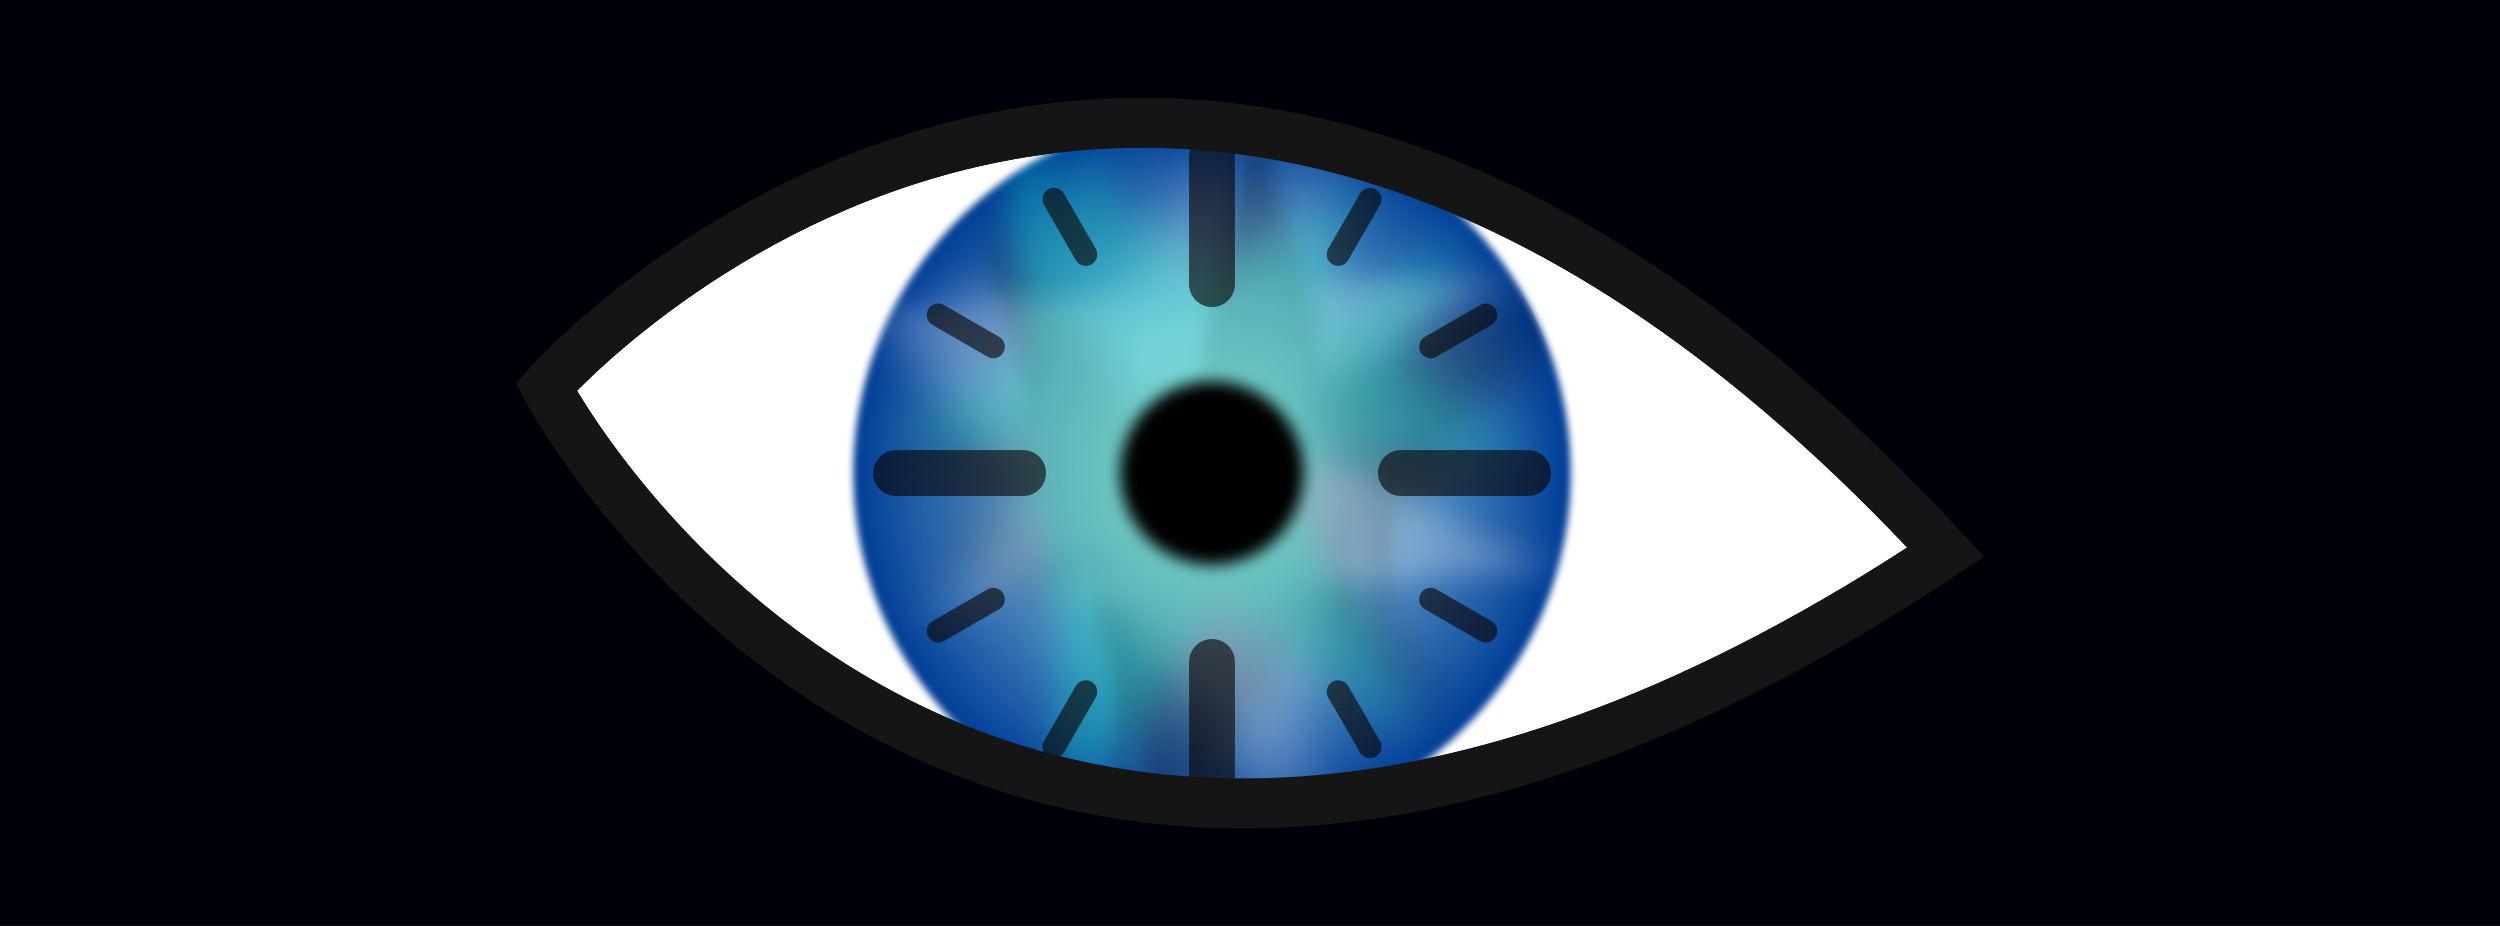
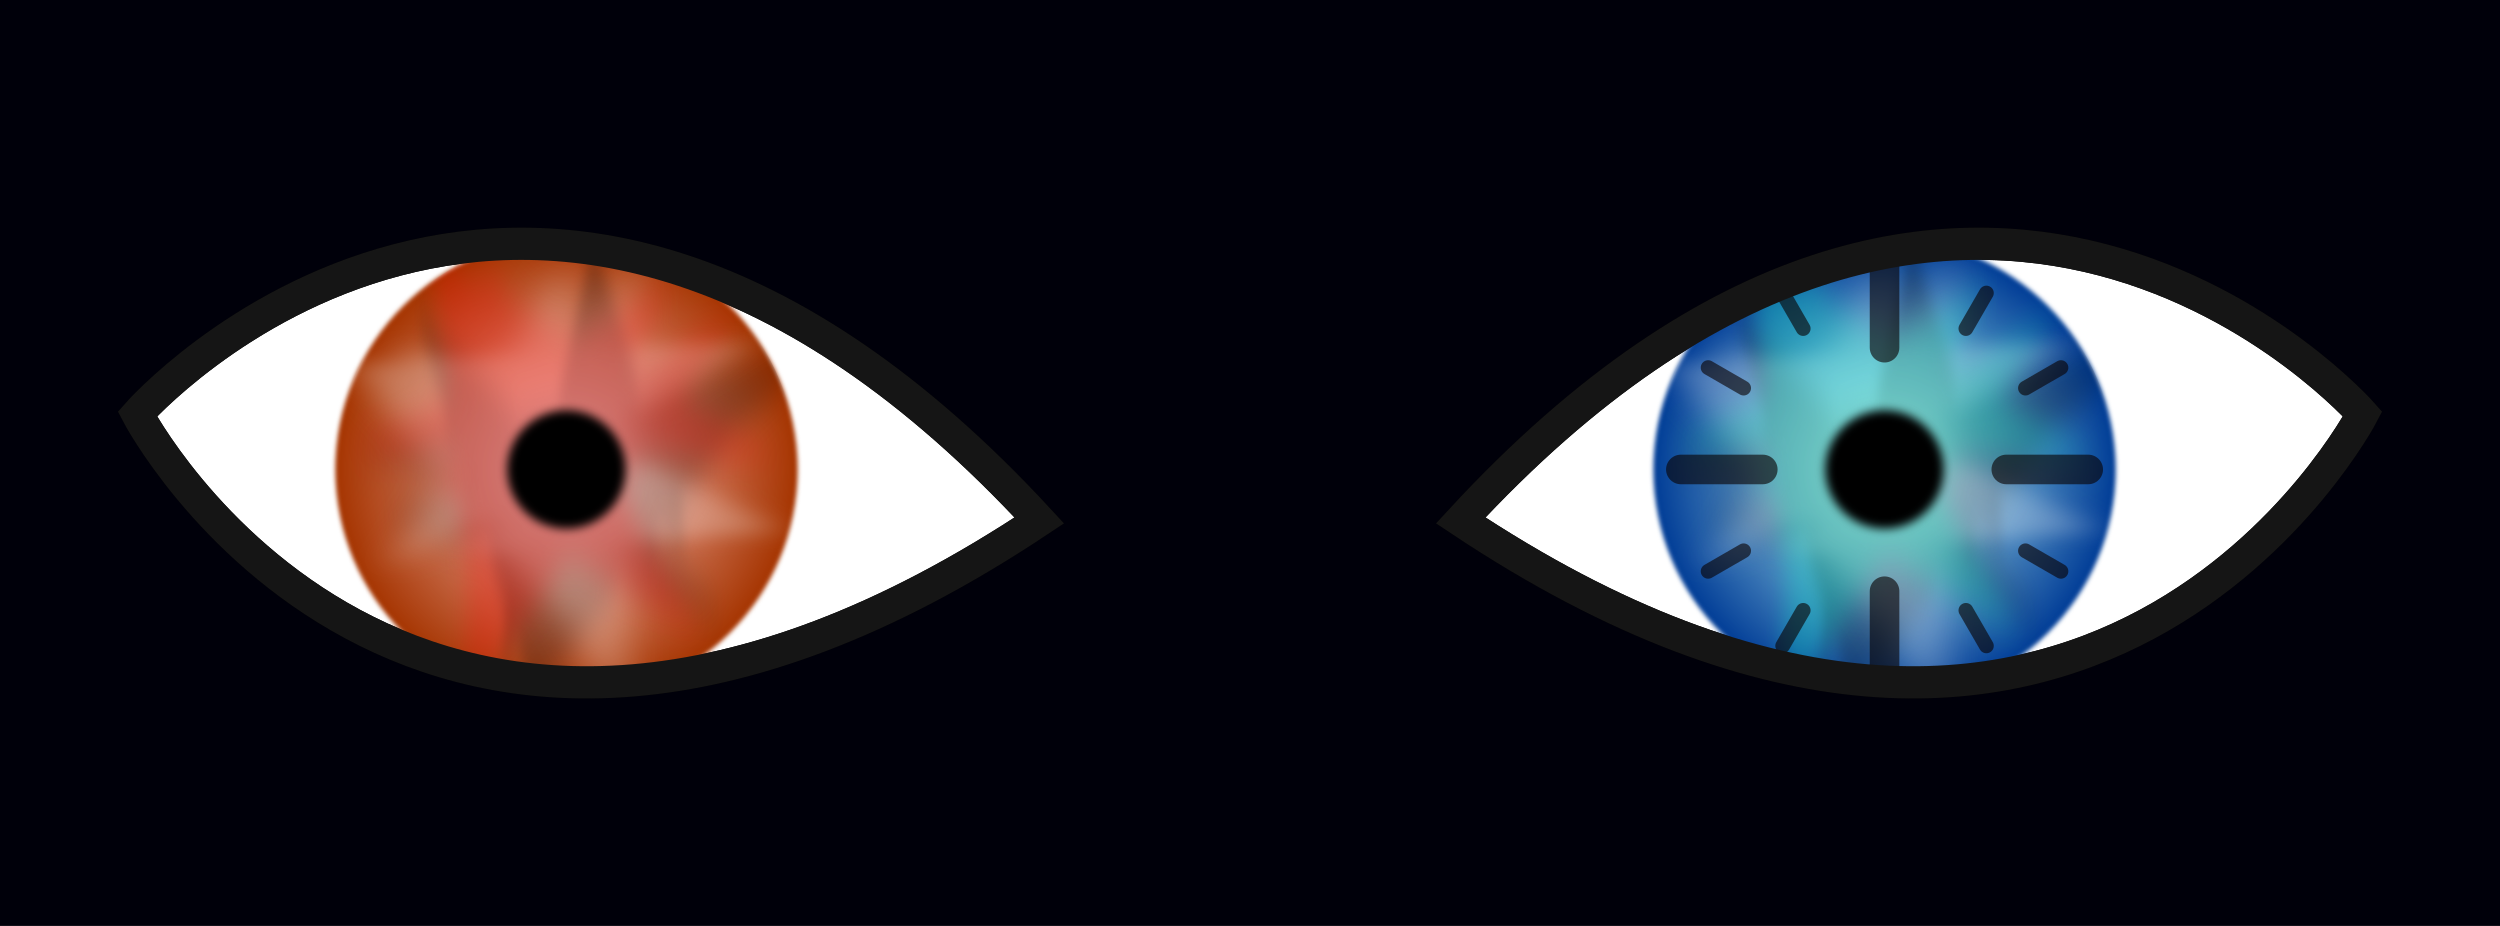
<svg xmlns="http://www.w3.org/2000/svg" xmlns:xlink="http://www.w3.org/1999/xlink" width="1350" height="500" viewBox="0 0 357.188 132.292" version="1.1" id="svg8">
  <defs id="defs2">
-     <filter style="color-interpolation-filters:sRGB" id="filter4554" x="-0.012" width="1.024" y="-0.012" height="1.024">
-       <feGaussianBlur stdDeviation="1.349" id="feGaussianBlur4556" />
-     </filter>
-     <radialGradient xlink:href="#linearGradient4530" id="radialGradient4532" cx="135.467" cy="161.533" fx="135.467" fy="161.533" r="134.934" gradientUnits="userSpaceOnUse" gradientTransform="matrix(0.9804144,0,0,0.9804144,2.653197,3.163728)" />
    <linearGradient id="linearGradient4530">
      <stop style="stop-color:#c3ffff;stop-opacity:1;" offset="0" id="stop4526" />
      <stop style="stop-color:#c3ffff;stop-opacity:0;" offset="1" id="stop4528" />
    </linearGradient>
    <clipPath clipPathUnits="userSpaceOnUse" id="clipPath4913">
      <ellipse style="opacity:1;fill:#003c96;fill-opacity:1;fill-rule:nonzero;stroke:none;stroke-width:0.33;stroke-linecap:round;stroke-linejoin:round;stroke-miterlimit:4;stroke-dasharray:none;stroke-opacity:1" id="circle4915" cx="803.673" cy="124.012" rx="42.804" ry="41.246" transform="matrix(-0.8732073,0.487349,-0.8365724,-0.5478564,0,0)" />
    </clipPath>
-     <filter style="color-interpolation-filters:sRGB" id="filter4961" x="-0.057" width="1.114" y="-0.092" height="1.184">
-       <feGaussianBlur stdDeviation="2.357" id="feGaussianBlur4963" />
-     </filter>
    <clipPath clipPathUnits="userSpaceOnUse" id="clipPath4909">
      <ellipse style="opacity:1;fill:#003c96;fill-opacity:1;fill-rule:nonzero;stroke:none;stroke-width:0.327;stroke-linecap:round;stroke-linejoin:round;stroke-miterlimit:4;stroke-dasharray:none;stroke-opacity:1" id="circle4911" cx="-336.054" cy="670.658" rx="45.651" ry="38.071" transform="matrix(0.9277876,0.3731089,-0.7400237,0.6725808,0,0)" />
    </clipPath>
-     <filter style="color-interpolation-filters:sRGB" id="filter4957" x="-0.059" width="1.118" y="-0.093" height="1.185">
-       <feGaussianBlur stdDeviation="2.357" id="feGaussianBlur4959" />
-     </filter>
    <clipPath clipPathUnits="userSpaceOnUse" id="clipPath4905">
      <ellipse style="opacity:1;fill:#003c96;fill-opacity:1;fill-rule:nonzero;stroke:none;stroke-width:0.31;stroke-linecap:round;stroke-linejoin:round;stroke-miterlimit:4;stroke-dasharray:none;stroke-opacity:1" id="circle4907" cx="-805.432" cy="326.697" rx="50.869" ry="30.754" />
    </clipPath>
-     <filter style="color-interpolation-filters:sRGB" id="filter4953" x="-0.06" width="1.119" y="-0.099" height="1.197">
-       <feGaussianBlur stdDeviation="2.357" id="feGaussianBlur4955" />
-     </filter>
-     <filter style="color-interpolation-filters:sRGB" id="filter4604" x="-0.096" width="1.192" y="-0.096" height="1.192">
-       <feGaussianBlur stdDeviation="2.709" id="feGaussianBlur4606" />
-     </filter>
    <clipPath clipPathUnits="userSpaceOnUse" id="clipPath4603">
      <path style="fill:#000000;fill-opacity:1;fill-rule:evenodd;stroke:#000000;stroke-width:18.442;stroke-linecap:butt;stroke-linejoin:miter;stroke-miterlimit:4;stroke-dasharray:none;stroke-opacity:1" d="m -110.131,129.8 c 0,0 156.73,300.436 516.233,60.91 C 114.27,-125.666 -110.131,129.8 -110.131,129.8 Z" id="path4605" />
    </clipPath>
+     <clipPath clipPathUnits="userSpaceOnUse" id="clipPath5366">
+       <path style="fill:#000000;fill-opacity:1;fill-rule:evenodd;stroke:#000000;stroke-width:2.71;stroke-linecap:butt;stroke-linejoin:miter;stroke-miterlimit:4;stroke-dasharray:none;stroke-opacity:1" d="m 12.249,233.352 c 0,0 23.033,44.151 75.864,8.951 -42.887,-46.494 -75.864,-8.951 -75.864,-8.951 z" id="path5368" />
+     </clipPath>
+     <filter style="color-interpolation-filters:sRGB" id="filter4554-5" x="-0.012" width="1.024" y="-0.012" height="1.024">
+       <feGaussianBlur stdDeviation="1.349" id="feGaussianBlur4556-4" />
+     </filter>
+     <radialGradient xlink:href="#linearGradient5071" id="radialGradient5073" cx="48.341" cy="238.015" fx="48.341" fy="238.015" r="19.441" gradientUnits="userSpaceOnUse" />
+     <linearGradient id="linearGradient5071">
+       <stop style="stop-color:#ffc3c3;stop-opacity:1;" offset="0" id="stop5067" />
+       <stop style="stop-color:#ffc3c3;stop-opacity:0;" offset="1" id="stop5069" />
+     </linearGradient>
+     <clipPath clipPathUnits="userSpaceOnUse" id="clipPath4913-3">
+       <ellipse style="opacity:1;fill:#003c96;fill-opacity:1;fill-rule:nonzero;stroke:none;stroke-width:0.33;stroke-linecap:round;stroke-linejoin:round;stroke-miterlimit:4;stroke-dasharray:none;stroke-opacity:1" id="circle4915-9" cx="803.673" cy="124.012" rx="42.804" ry="41.246" transform="matrix(-0.8732073,0.487349,-0.8365724,-0.5478564,0,0)" />
+     </clipPath>
+     <filter style="color-interpolation-filters:sRGB" id="filter4961-96" x="-0.057" width="1.114" y="-0.092" height="1.184">
+       <feGaussianBlur stdDeviation="2.357" id="feGaussianBlur4963-4" />
+     </filter>
+     <clipPath clipPathUnits="userSpaceOnUse" id="clipPath4909-5">
+       <ellipse style="opacity:1;fill:#003c96;fill-opacity:1;fill-rule:nonzero;stroke:none;stroke-width:0.327;stroke-linecap:round;stroke-linejoin:round;stroke-miterlimit:4;stroke-dasharray:none;stroke-opacity:1" id="circle4911-6" cx="-336.054" cy="670.658" rx="45.651" ry="38.071" transform="matrix(0.9277876,0.3731089,-0.7400237,0.6725808,0,0)" />
+     </clipPath>
+     <filter style="color-interpolation-filters:sRGB" id="filter4957-0" x="-0.059" width="1.118" y="-0.093" height="1.185">
+       <feGaussianBlur stdDeviation="2.357" id="feGaussianBlur4959-1" />
+     </filter>
+     <clipPath clipPathUnits="userSpaceOnUse" id="clipPath4905-05">
+       <ellipse style="opacity:1;fill:#003c96;fill-opacity:1;fill-rule:nonzero;stroke:none;stroke-width:0.31;stroke-linecap:round;stroke-linejoin:round;stroke-miterlimit:4;stroke-dasharray:none;stroke-opacity:1" id="circle4907-3" cx="-805.432" cy="326.697" rx="50.869" ry="30.754" />
+     </clipPath>
+     <filter style="color-interpolation-filters:sRGB" id="filter4953-6" x="-0.06" width="1.119" y="-0.099" height="1.197">
+       <feGaussianBlur stdDeviation="2.357" id="feGaussianBlur4955-2" />
+     </filter>
+     <filter style="color-interpolation-filters:sRGB" id="filter4604-3" x="-0.096" width="1.192" y="-0.096" height="1.192">
+       <feGaussianBlur stdDeviation="2.709" id="feGaussianBlur4606-18" />
+     </filter>
+     <clipPath clipPathUnits="userSpaceOnUse" id="clipPath4555">
+       <path id="path4557" d="m 409.104,129.8 c 0,0 -156.73,300.436 -516.233,60.91 291.832,-316.376 516.233,-60.91 516.233,-60.91 z" style="fill:#000000;fill-opacity:1;fill-rule:evenodd;stroke:#000000;stroke-width:18.442;stroke-linecap:butt;stroke-linejoin:miter;stroke-miterlimit:4;stroke-dasharray:none;stroke-opacity:1" />
+     </clipPath>
+     <filter style="color-interpolation-filters:sRGB" id="filter4554-9" x="-0.012" width="1.024" y="-0.012" height="1.024">
+       <feGaussianBlur stdDeviation="1.349" id="feGaussianBlur4556-1" />
+     </filter>
+     <radialGradient xlink:href="#linearGradient4530" id="radialGradient4532-6" cx="135.467" cy="161.533" fx="135.467" fy="161.533" r="134.934" gradientUnits="userSpaceOnUse" gradientTransform="matrix(0.9804144,0,0,0.9804144,2.653197,3.163728)" />
+     <clipPath clipPathUnits="userSpaceOnUse" id="clipPath4913-9">
+       <ellipse style="opacity:1;fill:#003c96;fill-opacity:1;fill-rule:nonzero;stroke:none;stroke-width:0.33;stroke-linecap:round;stroke-linejoin:round;stroke-miterlimit:4;stroke-dasharray:none;stroke-opacity:1" id="circle4915-4" cx="803.673" cy="124.012" rx="42.804" ry="41.246" transform="matrix(-0.8732073,0.487349,-0.8365724,-0.5478564,0,0)" />
+     </clipPath>
+     <filter style="color-interpolation-filters:sRGB" id="filter4961-9" x="-0.057" width="1.114" y="-0.092" height="1.184">
+       <feGaussianBlur stdDeviation="2.357" id="feGaussianBlur4963-2" />
+     </filter>
+     <clipPath clipPathUnits="userSpaceOnUse" id="clipPath4909-4">
+       <ellipse style="opacity:1;fill:#003c96;fill-opacity:1;fill-rule:nonzero;stroke:none;stroke-width:0.327;stroke-linecap:round;stroke-linejoin:round;stroke-miterlimit:4;stroke-dasharray:none;stroke-opacity:1" id="circle4911-5" cx="-336.054" cy="670.658" rx="45.651" ry="38.071" transform="matrix(0.9277876,0.3731089,-0.7400237,0.6725808,0,0)" />
+     </clipPath>
+     <filter style="color-interpolation-filters:sRGB" id="filter4957-1" x="-0.059" width="1.118" y="-0.093" height="1.185">
+       <feGaussianBlur stdDeviation="2.357" id="feGaussianBlur4959-6" />
+     </filter>
+     <clipPath clipPathUnits="userSpaceOnUse" id="clipPath4905-0">
+       <ellipse style="opacity:1;fill:#003c96;fill-opacity:1;fill-rule:nonzero;stroke:none;stroke-width:0.31;stroke-linecap:round;stroke-linejoin:round;stroke-miterlimit:4;stroke-dasharray:none;stroke-opacity:1" id="circle4907-8" cx="-805.432" cy="326.697" rx="50.869" ry="30.754" />
+     </clipPath>
+     <filter style="color-interpolation-filters:sRGB" id="filter4953-1" x="-0.06" width="1.119" y="-0.099" height="1.197">
+       <feGaussianBlur stdDeviation="2.357" id="feGaussianBlur4955-4" />
+     </filter>
+     <filter style="color-interpolation-filters:sRGB" id="filter4604-2" x="-0.096" width="1.192" y="-0.096" height="1.192">
+       <feGaussianBlur stdDeviation="2.709" id="feGaussianBlur4606-1" />
+     </filter>
  </defs>
  <g id="layer1" transform="translate(0,-164.7083)">
    <rect style="opacity:1;fill:#00000a;fill-opacity:1;fill-rule:nonzero;stroke:none;stroke-width:2.833;stroke-linecap:round;stroke-linejoin:miter;stroke-miterlimit:4;stroke-dasharray:none;stroke-opacity:1;paint-order:normal" id="rect4798" width="357.188" height="132.292" x="0" y="164.708" />
-     <g id="g4738" transform="translate(1.0589093e-5,34.31316)">
-       <path id="path4571-3" d="m 78.027,185.689 c 0,0 60.712,116.379 199.971,23.594 C 164.952,86.73 78.027,185.689 78.027,185.689 Z" style="fill:#ffffff;fill-opacity:1;fill-rule:evenodd;stroke:#000000;stroke-width:7.144;stroke-linecap:butt;stroke-linejoin:miter;stroke-miterlimit:4;stroke-dasharray:none;stroke-opacity:1" />
-       <g clip-path="url(#clipPath4603)" id="g4540" transform="matrix(0.3873663,0,0,0.3873663,120.6877,135.4088)">
-         <circle style="opacity:1;fill:#003c96;fill-opacity:1;fill-rule:nonzero;stroke:none;stroke-width:1.058;stroke-linecap:round;stroke-linejoin:round;stroke-miterlimit:4;stroke-dasharray:none;stroke-opacity:1;filter:url(#filter4554)" id="path4485" cx="135.467" cy="161.533" r="134.934" transform="matrix(0.9804144,0,0,0.9804144,2.653197,3.163728)" />
-         <circle style="opacity:1;fill:url(#radialGradient4532);fill-opacity:1;fill-rule:nonzero;stroke:none;stroke-width:1.038;stroke-linecap:round;stroke-linejoin:round;stroke-miterlimit:4;stroke-dasharray:none;stroke-opacity:1" id="path4485-0" cx="135.467" cy="161.533" r="132.292" />
-         <path style="opacity:0.25;fill:#000000;fill-opacity:1;fill-rule:nonzero;stroke:none;stroke-width:16.933;stroke-linecap:round;stroke-linejoin:round;stroke-miterlimit:4;stroke-dasharray:none;stroke-opacity:1;filter:url(#filter4961)" id="path4767-0" d="m -758.037,325.296 -76.969,-27.252 10.313,57.307 57.059,-49.054 -68.314,21.554 60.344,20.775 -47.555,-49.962 -5.054,56.535 45.988,-53.028 -70.604,21.801 z" transform="matrix(-1.910876,-1.764056,2.917893,-3.160746,-2348.384,-236.2217)" clip-path="url(#clipPath4913)" />
-         <path style="opacity:0.25;fill:#ffffff;fill-opacity:1;fill-rule:nonzero;stroke:none;stroke-width:16.933;stroke-linecap:round;stroke-linejoin:round;stroke-miterlimit:4;stroke-dasharray:none;stroke-opacity:1;filter:url(#filter4957)" id="path4767-8" d="m -758.037,325.296 -76.969,-27.252 10.313,57.307 57.059,-49.054 -68.314,21.554 60.344,20.775 -47.555,-49.962 -5.054,56.535 45.988,-53.028 -70.604,21.801 z" transform="matrix(2.165342,-1.440359,2.382471,3.581654,1109.318,-2168.903)" clip-path="url(#clipPath4909)" />
-         <path style="opacity:0.25;fill:#00ffc7;fill-opacity:1;fill-rule:nonzero;stroke:none;stroke-width:16.933;stroke-linecap:round;stroke-linejoin:round;stroke-miterlimit:4;stroke-dasharray:none;stroke-opacity:1;filter:url(#filter4953)" id="path4767" d="m -758.037,325.296 -76.969,-27.252 10.313,57.307 57.059,-49.054 -68.314,21.554 60.344,20.775 -47.555,-49.962 -5.054,56.535 45.988,-53.028 -70.604,21.801 z" transform="matrix(2.600642,0,0,4.301676,2230.108,-1243.812)" clip-path="url(#clipPath4905)" />
-         <circle style="opacity:1;fill:#000000;fill-opacity:1;fill-rule:nonzero;stroke:none;stroke-width:1.596;stroke-linecap:round;stroke-linejoin:round;stroke-miterlimit:4;stroke-dasharray:none;stroke-opacity:1;filter:url(#filter4604)" id="path4562" cx="135.467" cy="161.533" r="33.867" />
-         <g id="g5129">
-           <path id="path4564" d="M 18.887,161.533 H 65.78" style="opacity:1;fill:none;fill-rule:evenodd;stroke:#090000;stroke-width:16.933;stroke-linecap:round;stroke-linejoin:miter;stroke-miterlimit:4;stroke-dasharray:none;stroke-opacity:0.608" />
-           <path id="path4564-3" d="m 205.153,161.533 h 46.893" style="opacity:1;fill:none;fill-rule:evenodd;stroke:#090000;stroke-width:16.933;stroke-linecap:round;stroke-linejoin:miter;stroke-miterlimit:4;stroke-dasharray:none;stroke-opacity:0.608" />
-           <path id="path4564-35" d="M 135.467,278.113 V 231.22" style="opacity:1;fill:none;fill-rule:evenodd;stroke:#090000;stroke-width:16.933;stroke-linecap:round;stroke-linejoin:miter;stroke-miterlimit:4;stroke-dasharray:none;stroke-opacity:0.608" />
-           <path id="path4564-3-4" d="M 135.467,91.847 V 44.953" style="opacity:1;fill:none;fill-rule:evenodd;stroke:#090000;stroke-width:16.933;stroke-linecap:round;stroke-linejoin:miter;stroke-miterlimit:4;stroke-dasharray:none;stroke-opacity:0.608" />
-           <path id="path4564-4" d="m 34.505,103.243 20.305,11.723" style="opacity:1;fill:none;fill-rule:evenodd;stroke:#090000;stroke-width:8.467;stroke-linecap:round;stroke-linejoin:miter;stroke-miterlimit:4;stroke-dasharray:none;stroke-opacity:0.608" />
-           <path id="path4564-3-3" d="m 216.123,208.1 20.305,11.723" style="opacity:1;fill:none;fill-rule:evenodd;stroke:#090000;stroke-width:8.467;stroke-linecap:round;stroke-linejoin:miter;stroke-miterlimit:4;stroke-dasharray:none;stroke-opacity:0.608" />
-           <path id="path4564-4-3" d="M 77.177,60.572 88.9,80.877" style="opacity:1;fill:none;fill-rule:evenodd;stroke:#090000;stroke-width:8.467;stroke-linecap:round;stroke-linejoin:miter;stroke-miterlimit:4;stroke-dasharray:none;stroke-opacity:0.608" />
-           <path id="path4564-3-3-4" d="m 182.033,242.189 11.723,20.305" style="opacity:1;fill:none;fill-rule:evenodd;stroke:#090000;stroke-width:8.467;stroke-linecap:round;stroke-linejoin:miter;stroke-miterlimit:4;stroke-dasharray:none;stroke-opacity:0.608" />
-           <path id="path4564-4-3-7" d="M 34.505,219.823 54.811,208.1" style="opacity:1;fill:none;fill-rule:evenodd;stroke:#090000;stroke-width:8.467;stroke-linecap:round;stroke-linejoin:miter;stroke-miterlimit:4;stroke-dasharray:none;stroke-opacity:0.608" />
-           <path id="path4564-3-3-4-4" d="m 216.123,114.967 20.305,-11.723" style="opacity:1;fill:none;fill-rule:evenodd;stroke:#090000;stroke-width:8.467;stroke-linecap:round;stroke-linejoin:miter;stroke-miterlimit:4;stroke-dasharray:none;stroke-opacity:0.608" />
-           <path id="path4564-4-3-4" d="M 77.177,262.495 88.9,242.189" style="opacity:1;fill:none;fill-rule:evenodd;stroke:#090000;stroke-width:8.467;stroke-linecap:round;stroke-linejoin:miter;stroke-miterlimit:4;stroke-dasharray:none;stroke-opacity:0.608" />
-           <path id="path4564-3-3-4-1" d="m 182.033,80.877 11.723,-20.305" style="opacity:1;fill:none;fill-rule:evenodd;stroke:#090000;stroke-width:8.467;stroke-linecap:round;stroke-linejoin:miter;stroke-miterlimit:4;stroke-dasharray:none;stroke-opacity:0.608" />
+     <g id="g5414" transform="matrix(1.698665,0,0,1.698665,-1.181617,-172.5256)">
+       <g id="g5379">
+         <path style="fill:#ffffff;fill-opacity:1;fill-rule:evenodd;stroke:#000000;stroke-width:2.71;stroke-linecap:butt;stroke-linejoin:miter;stroke-miterlimit:4;stroke-dasharray:none;stroke-opacity:1" d="m 12.249,233.352 c 0,0 23.033,44.151 75.864,8.951 -42.887,-46.494 -75.864,-8.951 -75.864,-8.951 z" id="path4571-3-8" />
+         <g id="g5364" clip-path="url(#clipPath5366)">
+           <circle transform="matrix(0.1440794,0,0,0.1440794,28.82315,214.7415)" r="134.934" cy="161.533" cx="135.467" id="path4485-6" style="opacity:1;fill:#a53400;fill-opacity:1;fill-rule:nonzero;stroke:none;stroke-width:1.058;stroke-linecap:round;stroke-linejoin:round;stroke-miterlimit:4;stroke-dasharray:none;stroke-opacity:1;filter:url(#filter4554-5)" />
+           <circle r="19.441" cy="238.015" cx="48.341" id="path4485-0-02" style="opacity:1;fill:url(#radialGradient5073);fill-opacity:1;fill-rule:nonzero;stroke:none;stroke-width:0.152;stroke-linecap:round;stroke-linejoin:round;stroke-miterlimit:4;stroke-dasharray:none;stroke-opacity:1" />
+           <path clip-path="url(#clipPath4913-3)" transform="matrix(-0.2808179,-0.2592415,0.4288067,-0.4644959,-316.6798,179.562)" d="m -758.037,325.296 -76.969,-27.252 10.313,57.307 57.059,-49.054 -68.314,21.554 60.344,20.775 -47.555,-49.962 -5.054,56.535 45.988,-53.028 -70.604,21.801 z" id="path4767-0-3" style="opacity:0.25;fill:#000000;fill-opacity:1;fill-rule:nonzero;stroke:none;stroke-width:16.933;stroke-linecap:round;stroke-linejoin:round;stroke-miterlimit:4;stroke-dasharray:none;stroke-opacity:1;filter:url(#filter4961-96)" />
+           <path clip-path="url(#clipPath4909-5)" transform="matrix(0.3182137,-0.2116718,0.3501225,0.5263515,191.4561,-104.4604)" d="m -758.037,325.296 -76.969,-27.252 10.313,57.307 57.059,-49.054 -68.314,21.554 60.344,20.775 -47.555,-49.962 -5.054,56.535 45.988,-53.028 -70.604,21.801 z" id="path4767-8-5" style="opacity:0.25;fill:#ffffff;fill-opacity:1;fill-rule:nonzero;stroke:none;stroke-width:16.933;stroke-linecap:round;stroke-linejoin:round;stroke-miterlimit:4;stroke-dasharray:none;stroke-opacity:1;filter:url(#filter4957-0)" />
+           <path clip-path="url(#clipPath4905-05)" transform="matrix(0.3821843,0,0,0.6321642,356.1647,31.4889)" d="m -758.037,325.296 -76.969,-27.252 10.313,57.307 57.059,-49.054 -68.314,21.554 60.344,20.775 -47.555,-49.962 -5.054,56.535 45.988,-53.028 -70.604,21.801 z" id="path4767-6" style="opacity:0.25;fill:#ff0000;fill-opacity:1;fill-rule:nonzero;stroke:none;stroke-width:16.933;stroke-linecap:round;stroke-linejoin:round;stroke-miterlimit:4;stroke-dasharray:none;stroke-opacity:1;filter:url(#filter4953-6)" />
+           <circle transform="matrix(0.1469577,0,0,0.1469577,28.43324,214.2766)" r="33.867" cy="161.533" cx="135.467" id="path4562-6" style="opacity:1;fill:#000000;fill-opacity:1;fill-rule:nonzero;stroke:none;stroke-width:1.596;stroke-linecap:round;stroke-linejoin:round;stroke-miterlimit:4;stroke-dasharray:none;stroke-opacity:1;filter:url(#filter4604-3)" />
        </g>
+         <path style="fill:none;fill-rule:evenodd;stroke:#151515;stroke-width:2.71;stroke-linecap:butt;stroke-linejoin:miter;stroke-miterlimit:4;stroke-dasharray:none;stroke-opacity:1" d="m 12.249,233.352 c 0,0 23.033,44.151 75.864,8.951 -42.887,-46.494 -75.864,-8.951 -75.864,-8.951 z" id="path4571-38" />
      </g>
-       <path id="path4571" d="m 78.027,185.689 c 0,0 60.712,116.379 199.971,23.594 C 164.952,86.73 78.027,185.689 78.027,185.689 Z" style="fill:none;fill-rule:evenodd;stroke:#151515;stroke-width:7.144;stroke-linecap:butt;stroke-linejoin:miter;stroke-miterlimit:4;stroke-dasharray:none;stroke-opacity:1" />
+       <g transform="matrix(0.6401978,0,0,0.6401978,35.54935,41.03309)" id="g4811">
+         <path style="fill:#ffffff;fill-opacity:1;fill-rule:evenodd;stroke:#000000;stroke-width:4.233;stroke-linecap:butt;stroke-linejoin:miter;stroke-miterlimit:4;stroke-dasharray:none;stroke-opacity:1" d="m 255.966,300.405 c 0,0 -35.977,68.965 -118.502,13.982 66.99,-72.624 118.502,-13.982 118.502,-13.982 z" id="path4571-3-3" />
+         <g transform="matrix(0.2295504,0,0,0.2295504,162.0557,270.6093)" id="g4540-8" clip-path="url(#clipPath4555)">
+           <circle transform="matrix(0.9804144,0,0,0.9804144,2.653197,3.163728)" r="134.934" cy="161.533" cx="135.467" id="path4485-1" style="opacity:1;fill:#003c96;fill-opacity:1;fill-rule:nonzero;stroke:none;stroke-width:1.058;stroke-linecap:round;stroke-linejoin:round;stroke-miterlimit:4;stroke-dasharray:none;stroke-opacity:1;filter:url(#filter4554-9)" />
+           <circle r="132.292" cy="161.533" cx="135.467" id="path4485-0-0" style="opacity:1;fill:url(#radialGradient4532-6);fill-opacity:1;fill-rule:nonzero;stroke:none;stroke-width:1.038;stroke-linecap:round;stroke-linejoin:round;stroke-miterlimit:4;stroke-dasharray:none;stroke-opacity:1" />
+           <path clip-path="url(#clipPath4913-9)" transform="matrix(-1.910876,-1.764056,2.917893,-3.160746,-2348.384,-236.2217)" d="m -758.037,325.296 -76.969,-27.252 10.313,57.307 57.059,-49.054 -68.314,21.554 60.344,20.775 -47.555,-49.962 -5.054,56.535 45.988,-53.028 -70.604,21.801 z" id="path4767-0-4" style="opacity:0.25;fill:#000000;fill-opacity:1;fill-rule:nonzero;stroke:none;stroke-width:16.933;stroke-linecap:round;stroke-linejoin:round;stroke-miterlimit:4;stroke-dasharray:none;stroke-opacity:1;filter:url(#filter4961-9)" />
+           <path clip-path="url(#clipPath4909-4)" transform="matrix(2.165342,-1.440359,2.382471,3.581654,1109.318,-2168.903)" d="m -758.037,325.296 -76.969,-27.252 10.313,57.307 57.059,-49.054 -68.314,21.554 60.344,20.775 -47.555,-49.962 -5.054,56.535 45.988,-53.028 -70.604,21.801 z" id="path4767-8-3" style="opacity:0.25;fill:#ffffff;fill-opacity:1;fill-rule:nonzero;stroke:none;stroke-width:16.933;stroke-linecap:round;stroke-linejoin:round;stroke-miterlimit:4;stroke-dasharray:none;stroke-opacity:1;filter:url(#filter4957-1)" />
+           <path clip-path="url(#clipPath4905-0)" transform="matrix(2.600642,0,0,4.301676,2230.108,-1243.812)" d="m -758.037,325.296 -76.969,-27.252 10.313,57.307 57.059,-49.054 -68.314,21.554 60.344,20.775 -47.555,-49.962 -5.054,56.535 45.988,-53.028 -70.604,21.801 z" id="path4767-02" style="opacity:0.25;fill:#00ffc7;fill-opacity:1;fill-rule:nonzero;stroke:none;stroke-width:16.933;stroke-linecap:round;stroke-linejoin:round;stroke-miterlimit:4;stroke-dasharray:none;stroke-opacity:1;filter:url(#filter4953-1)" />
+           <circle r="33.867" cy="161.533" cx="135.467" id="path4562-8" style="opacity:1;fill:#000000;fill-opacity:1;fill-rule:nonzero;stroke:none;stroke-width:1.596;stroke-linecap:round;stroke-linejoin:round;stroke-miterlimit:4;stroke-dasharray:none;stroke-opacity:1;filter:url(#filter4604-2)" />
+           <g id="g5129-4">
+             <path style="opacity:1;fill:none;fill-rule:evenodd;stroke:#090000;stroke-width:16.933;stroke-linecap:round;stroke-linejoin:miter;stroke-miterlimit:4;stroke-dasharray:none;stroke-opacity:0.608" d="M 18.887,161.533 H 65.78" id="path4564-2" />
+             <path style="opacity:1;fill:none;fill-rule:evenodd;stroke:#090000;stroke-width:16.933;stroke-linecap:round;stroke-linejoin:miter;stroke-miterlimit:4;stroke-dasharray:none;stroke-opacity:0.608" d="m 205.153,161.533 h 46.893" id="path4564-3-6" />
+             <path style="opacity:1;fill:none;fill-rule:evenodd;stroke:#090000;stroke-width:16.933;stroke-linecap:round;stroke-linejoin:miter;stroke-miterlimit:4;stroke-dasharray:none;stroke-opacity:0.608" d="M 135.467,278.113 V 231.22" id="path4564-35-0" />
+             <path style="opacity:1;fill:none;fill-rule:evenodd;stroke:#090000;stroke-width:16.933;stroke-linecap:round;stroke-linejoin:miter;stroke-miterlimit:4;stroke-dasharray:none;stroke-opacity:0.608" d="M 135.467,91.847 V 44.953" id="path4564-3-4-9" />
+             <path style="opacity:1;fill:none;fill-rule:evenodd;stroke:#090000;stroke-width:8.467;stroke-linecap:round;stroke-linejoin:miter;stroke-miterlimit:4;stroke-dasharray:none;stroke-opacity:0.608" d="m 34.505,103.243 20.305,11.723" id="path4564-4-9" />
+             <path style="opacity:1;fill:none;fill-rule:evenodd;stroke:#090000;stroke-width:8.467;stroke-linecap:round;stroke-linejoin:miter;stroke-miterlimit:4;stroke-dasharray:none;stroke-opacity:0.608" d="m 216.123,208.1 20.305,11.723" id="path4564-3-3-5" />
+             <path style="opacity:1;fill:none;fill-rule:evenodd;stroke:#090000;stroke-width:8.467;stroke-linecap:round;stroke-linejoin:miter;stroke-miterlimit:4;stroke-dasharray:none;stroke-opacity:0.608" d="M 77.177,60.572 88.9,80.877" id="path4564-4-3-2" />
+             <path style="opacity:1;fill:none;fill-rule:evenodd;stroke:#090000;stroke-width:8.467;stroke-linecap:round;stroke-linejoin:miter;stroke-miterlimit:4;stroke-dasharray:none;stroke-opacity:0.608" d="m 182.033,242.189 11.723,20.305" id="path4564-3-3-4-5" />
+             <path style="opacity:1;fill:none;fill-rule:evenodd;stroke:#090000;stroke-width:8.467;stroke-linecap:round;stroke-linejoin:miter;stroke-miterlimit:4;stroke-dasharray:none;stroke-opacity:0.608" d="M 34.505,219.823 54.811,208.1" id="path4564-4-3-7-5" />
+             <path style="opacity:1;fill:none;fill-rule:evenodd;stroke:#090000;stroke-width:8.467;stroke-linecap:round;stroke-linejoin:miter;stroke-miterlimit:4;stroke-dasharray:none;stroke-opacity:0.608" d="m 216.123,114.967 20.305,-11.723" id="path4564-3-3-4-4-2" />
+             <path style="opacity:1;fill:none;fill-rule:evenodd;stroke:#090000;stroke-width:8.467;stroke-linecap:round;stroke-linejoin:miter;stroke-miterlimit:4;stroke-dasharray:none;stroke-opacity:0.608" d="M 77.177,262.495 88.9,242.189" id="path4564-4-3-4-6" />
+             <path style="opacity:1;fill:none;fill-rule:evenodd;stroke:#090000;stroke-width:8.467;stroke-linecap:round;stroke-linejoin:miter;stroke-miterlimit:4;stroke-dasharray:none;stroke-opacity:0.608" d="m 182.033,80.877 11.723,-20.305" id="path4564-3-3-4-1-1" />
+           </g>
+         </g>
+         <path style="fill:none;fill-rule:evenodd;stroke:#151515;stroke-width:4.233;stroke-linecap:butt;stroke-linejoin:miter;stroke-miterlimit:4;stroke-dasharray:none;stroke-opacity:1" d="m 255.966,300.405 c 0,0 -35.977,68.965 -118.502,13.982 66.99,-72.624 118.502,-13.982 118.502,-13.982 z" id="path4571-0" />
+       </g>
    </g>
  </g>
</svg>
